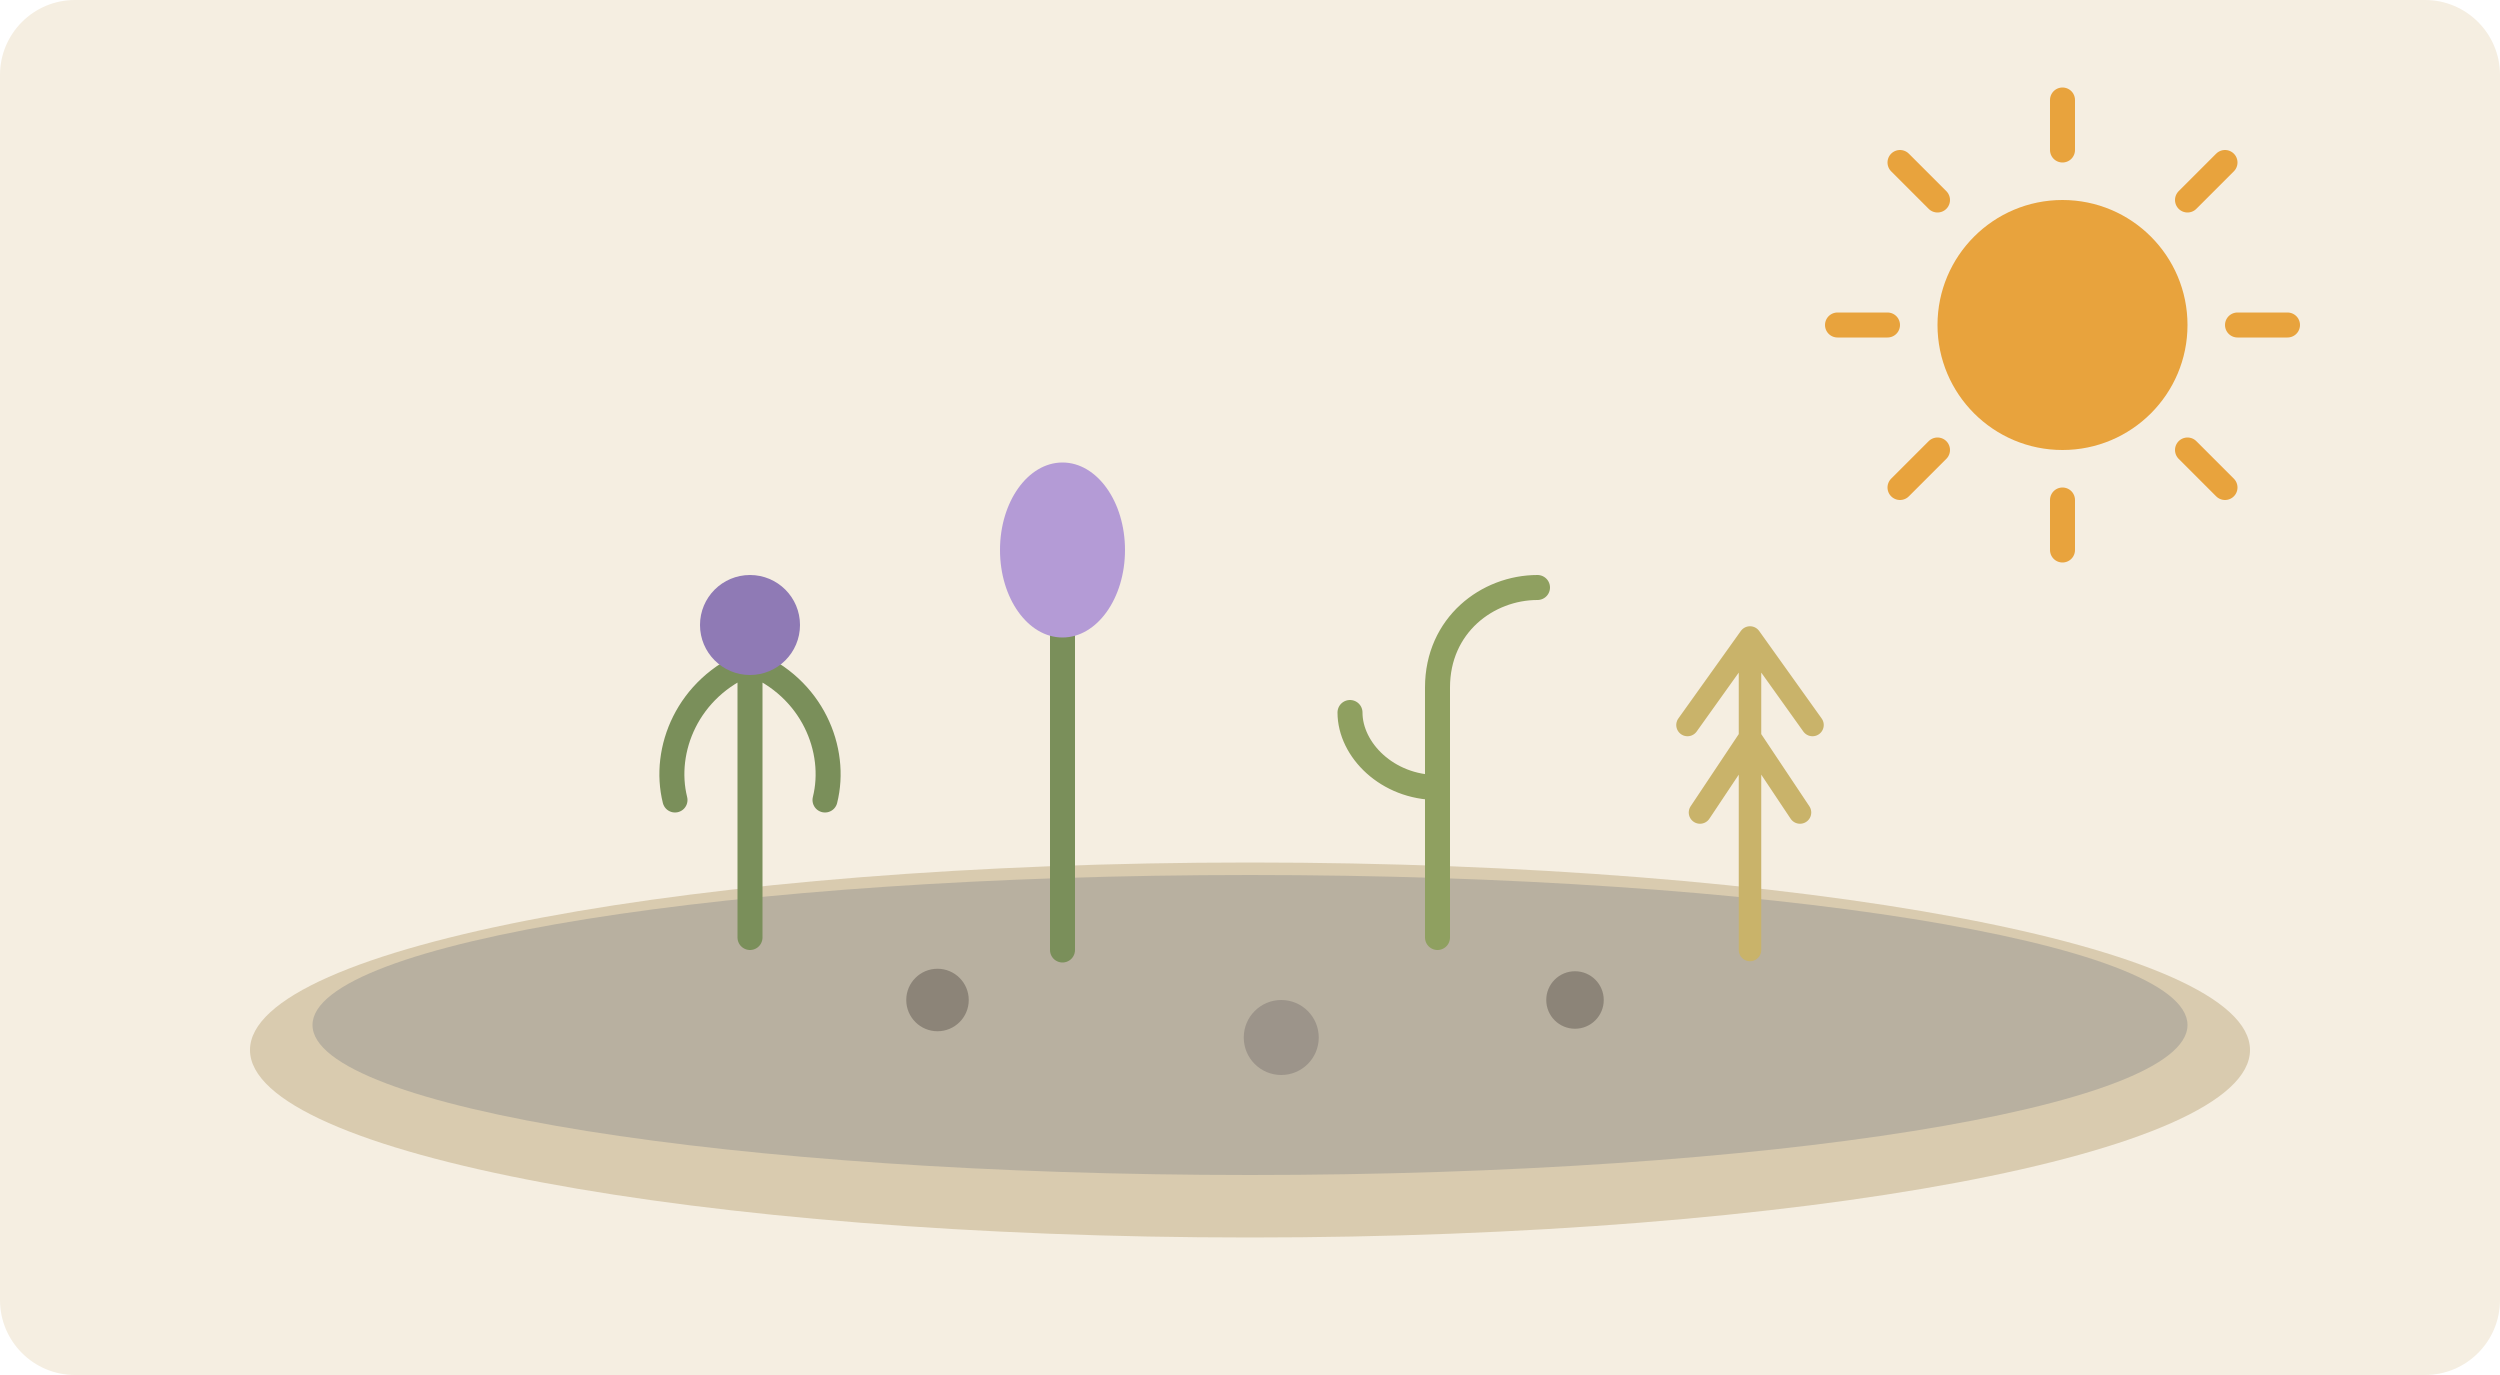
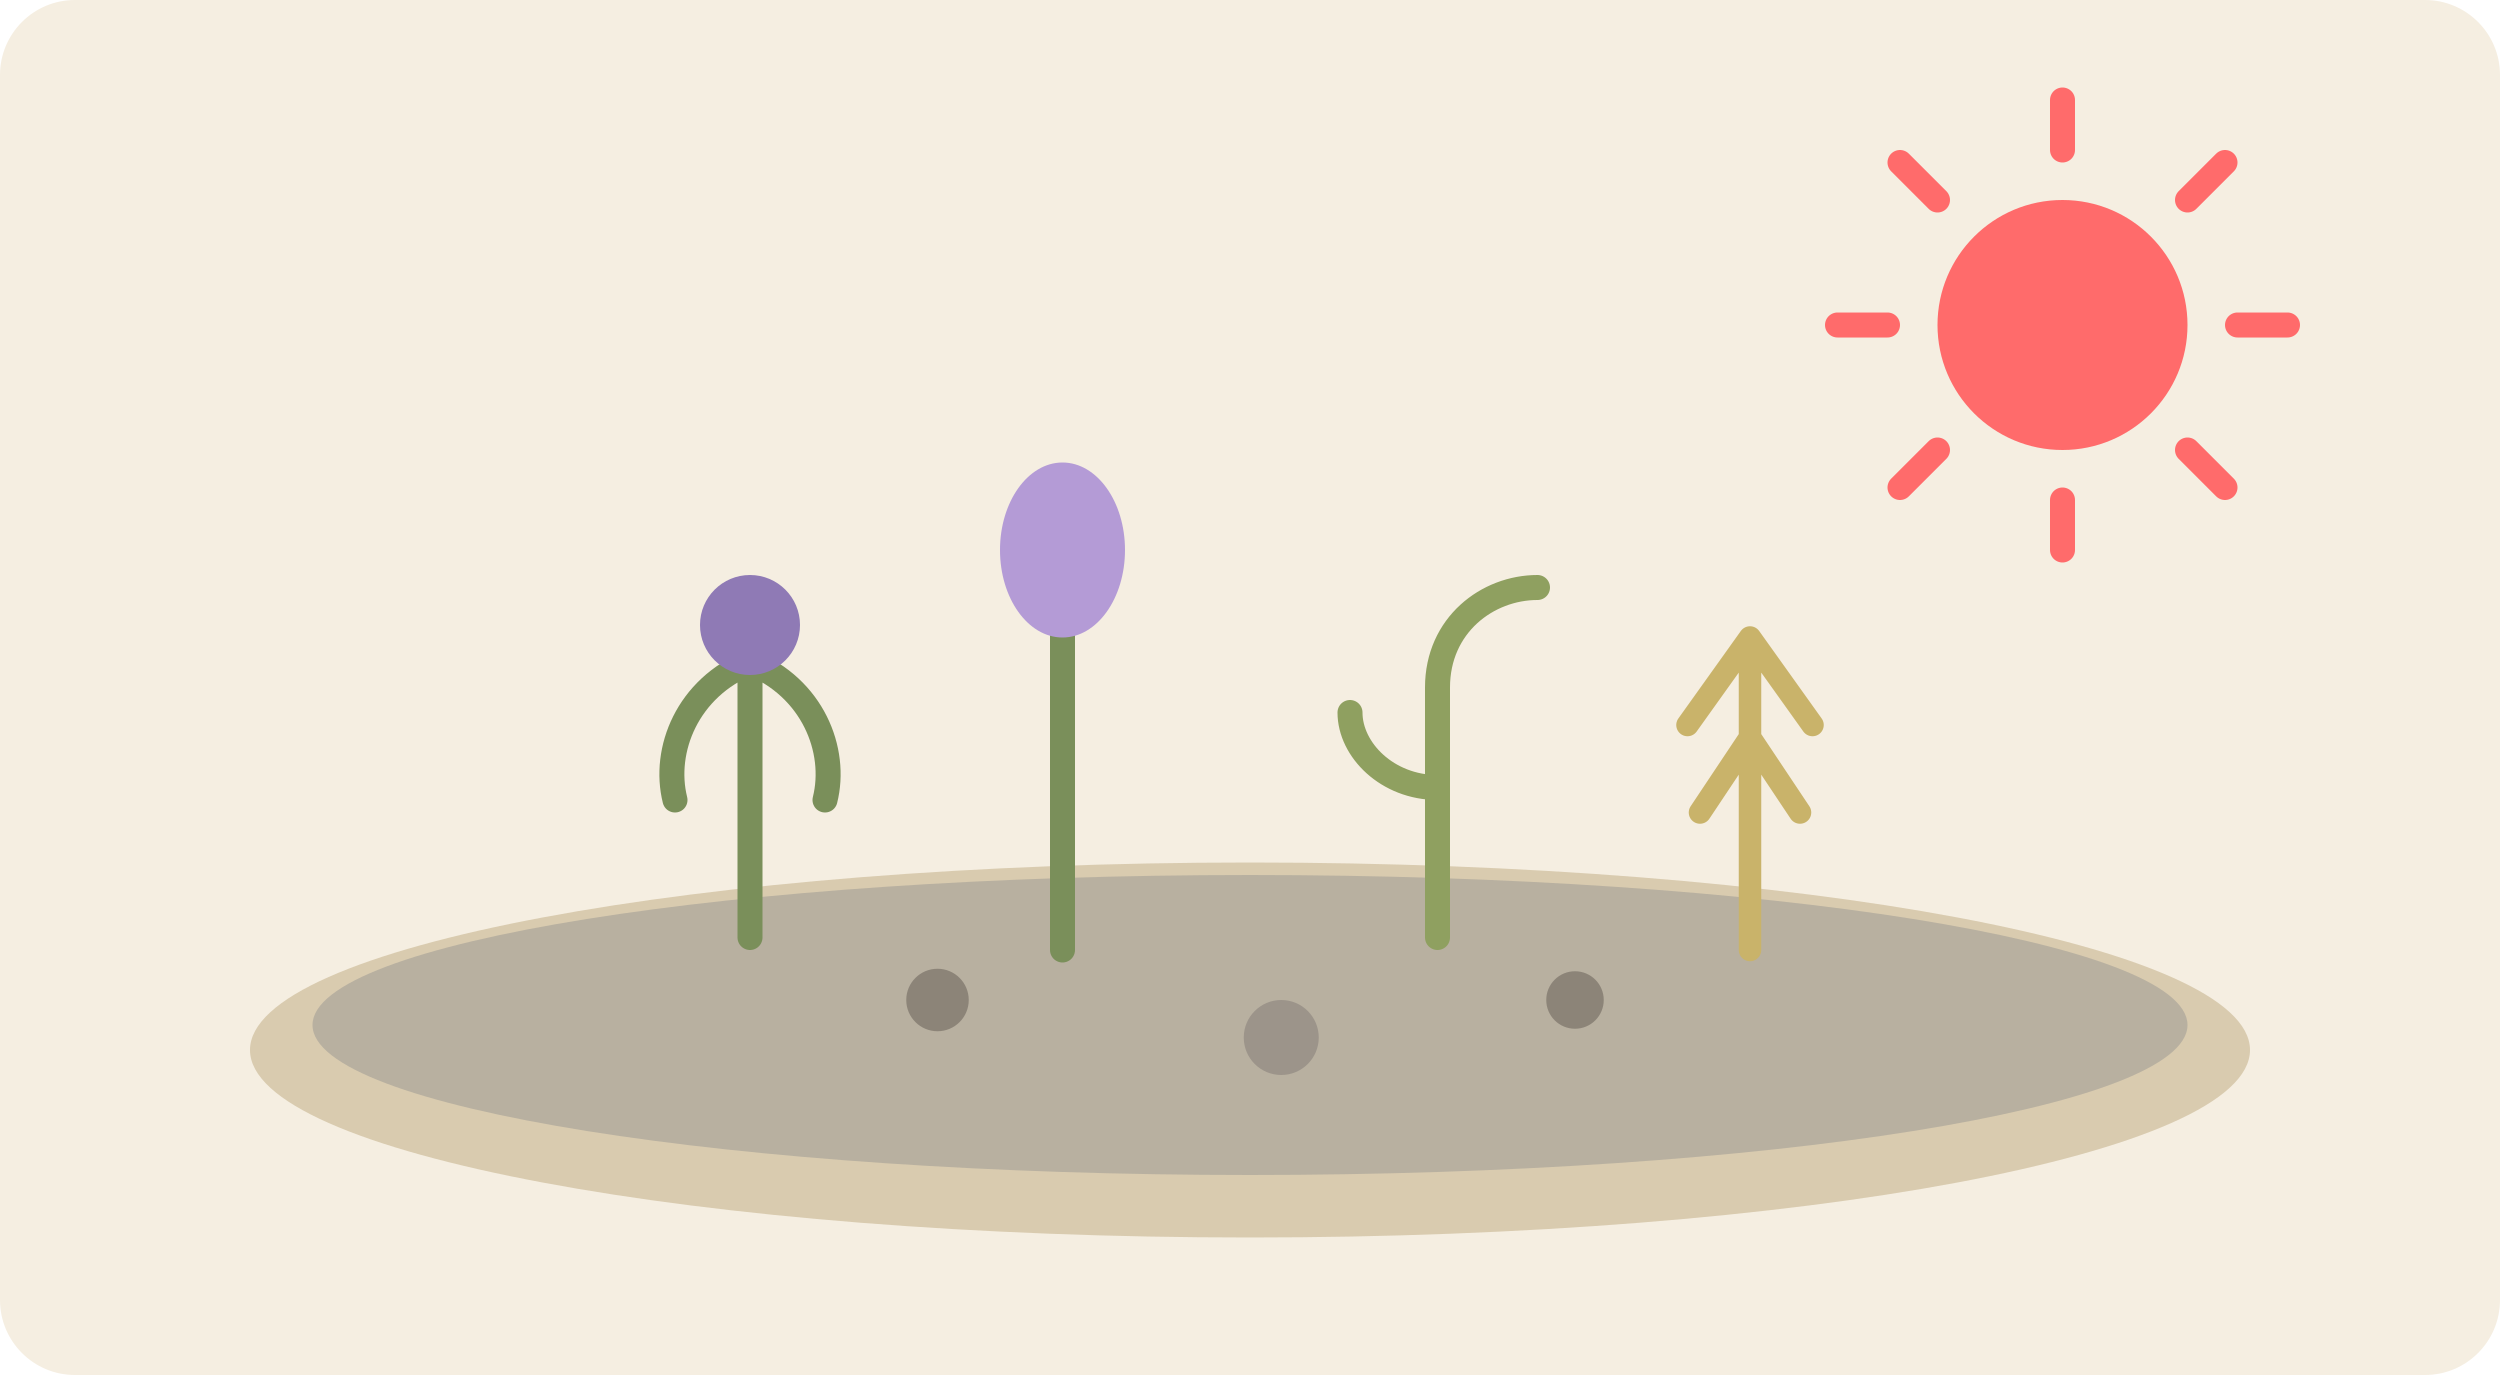
<svg xmlns="http://www.w3.org/2000/svg" viewBox="0 0 400 220" role="img">
  <rect width="400" height="220" rx="12" fill="#F5EEE1" />
  <ellipse cx="200" cy="168" rx="160" ry="30" fill="#D9CBAF" />
  <ellipse cx="200" cy="164" rx="150" ry="24" fill="#B8B0A0" />
  <g stroke-linecap="round">
    <path d="M120 150v-44M120 106c-10 4-14 14-12 22M120 106c10 4 14 14 12 22" stroke="#7A8F5A" stroke-width="4" fill="none" />
    <circle cx="120" cy="100" r="8" fill="#8F7AB5" />
    <path d="M170 152v-58" stroke="#7A8F5A" stroke-width="4" />
    <ellipse cx="170" cy="88" rx="10" ry="14" fill="#B49BD6" />
    <path d="M230 150v-40c0-10 8-16 16-16M230 126c-8 0-14-6-14-12" stroke="#8FA060" stroke-width="4" fill="none" />
    <path d="M280 152v-50M280 102l-10 14M280 102l10 14M280 118l-8 12M280 118l8 12" stroke="#C9B36A" stroke-width="3.6" fill="none" />
  </g>
  <circle cx="150" cy="160" r="5" fill="#8C8478" />
  <circle cx="205" cy="166" r="6" fill="#9C948a" />
  <circle cx="252" cy="160" r="4.6" fill="#8C8478" />
-   <circle cx="330" cy="52" r="20" fill="#E8A33D" />
-   <path d="M330 24v-8M330 88v-8M358 52h8M294 52h8M350 32l6-6M304 78l6-6M350 72l6 6M304 26l6 6" stroke="#E8A33D" stroke-width="4" stroke-linecap="round" />
+   <circle cx="330" cy="52" r="20" fill="#FF6B6B" />
+   <path d="M330 24v-8M330 88v-8M358 52h8M294 52h8M350 32l6-6M304 78l6-6M350 72l6 6M304 26l6 6" stroke="#FF6B6B" stroke-width="4" stroke-linecap="round" />
</svg>
